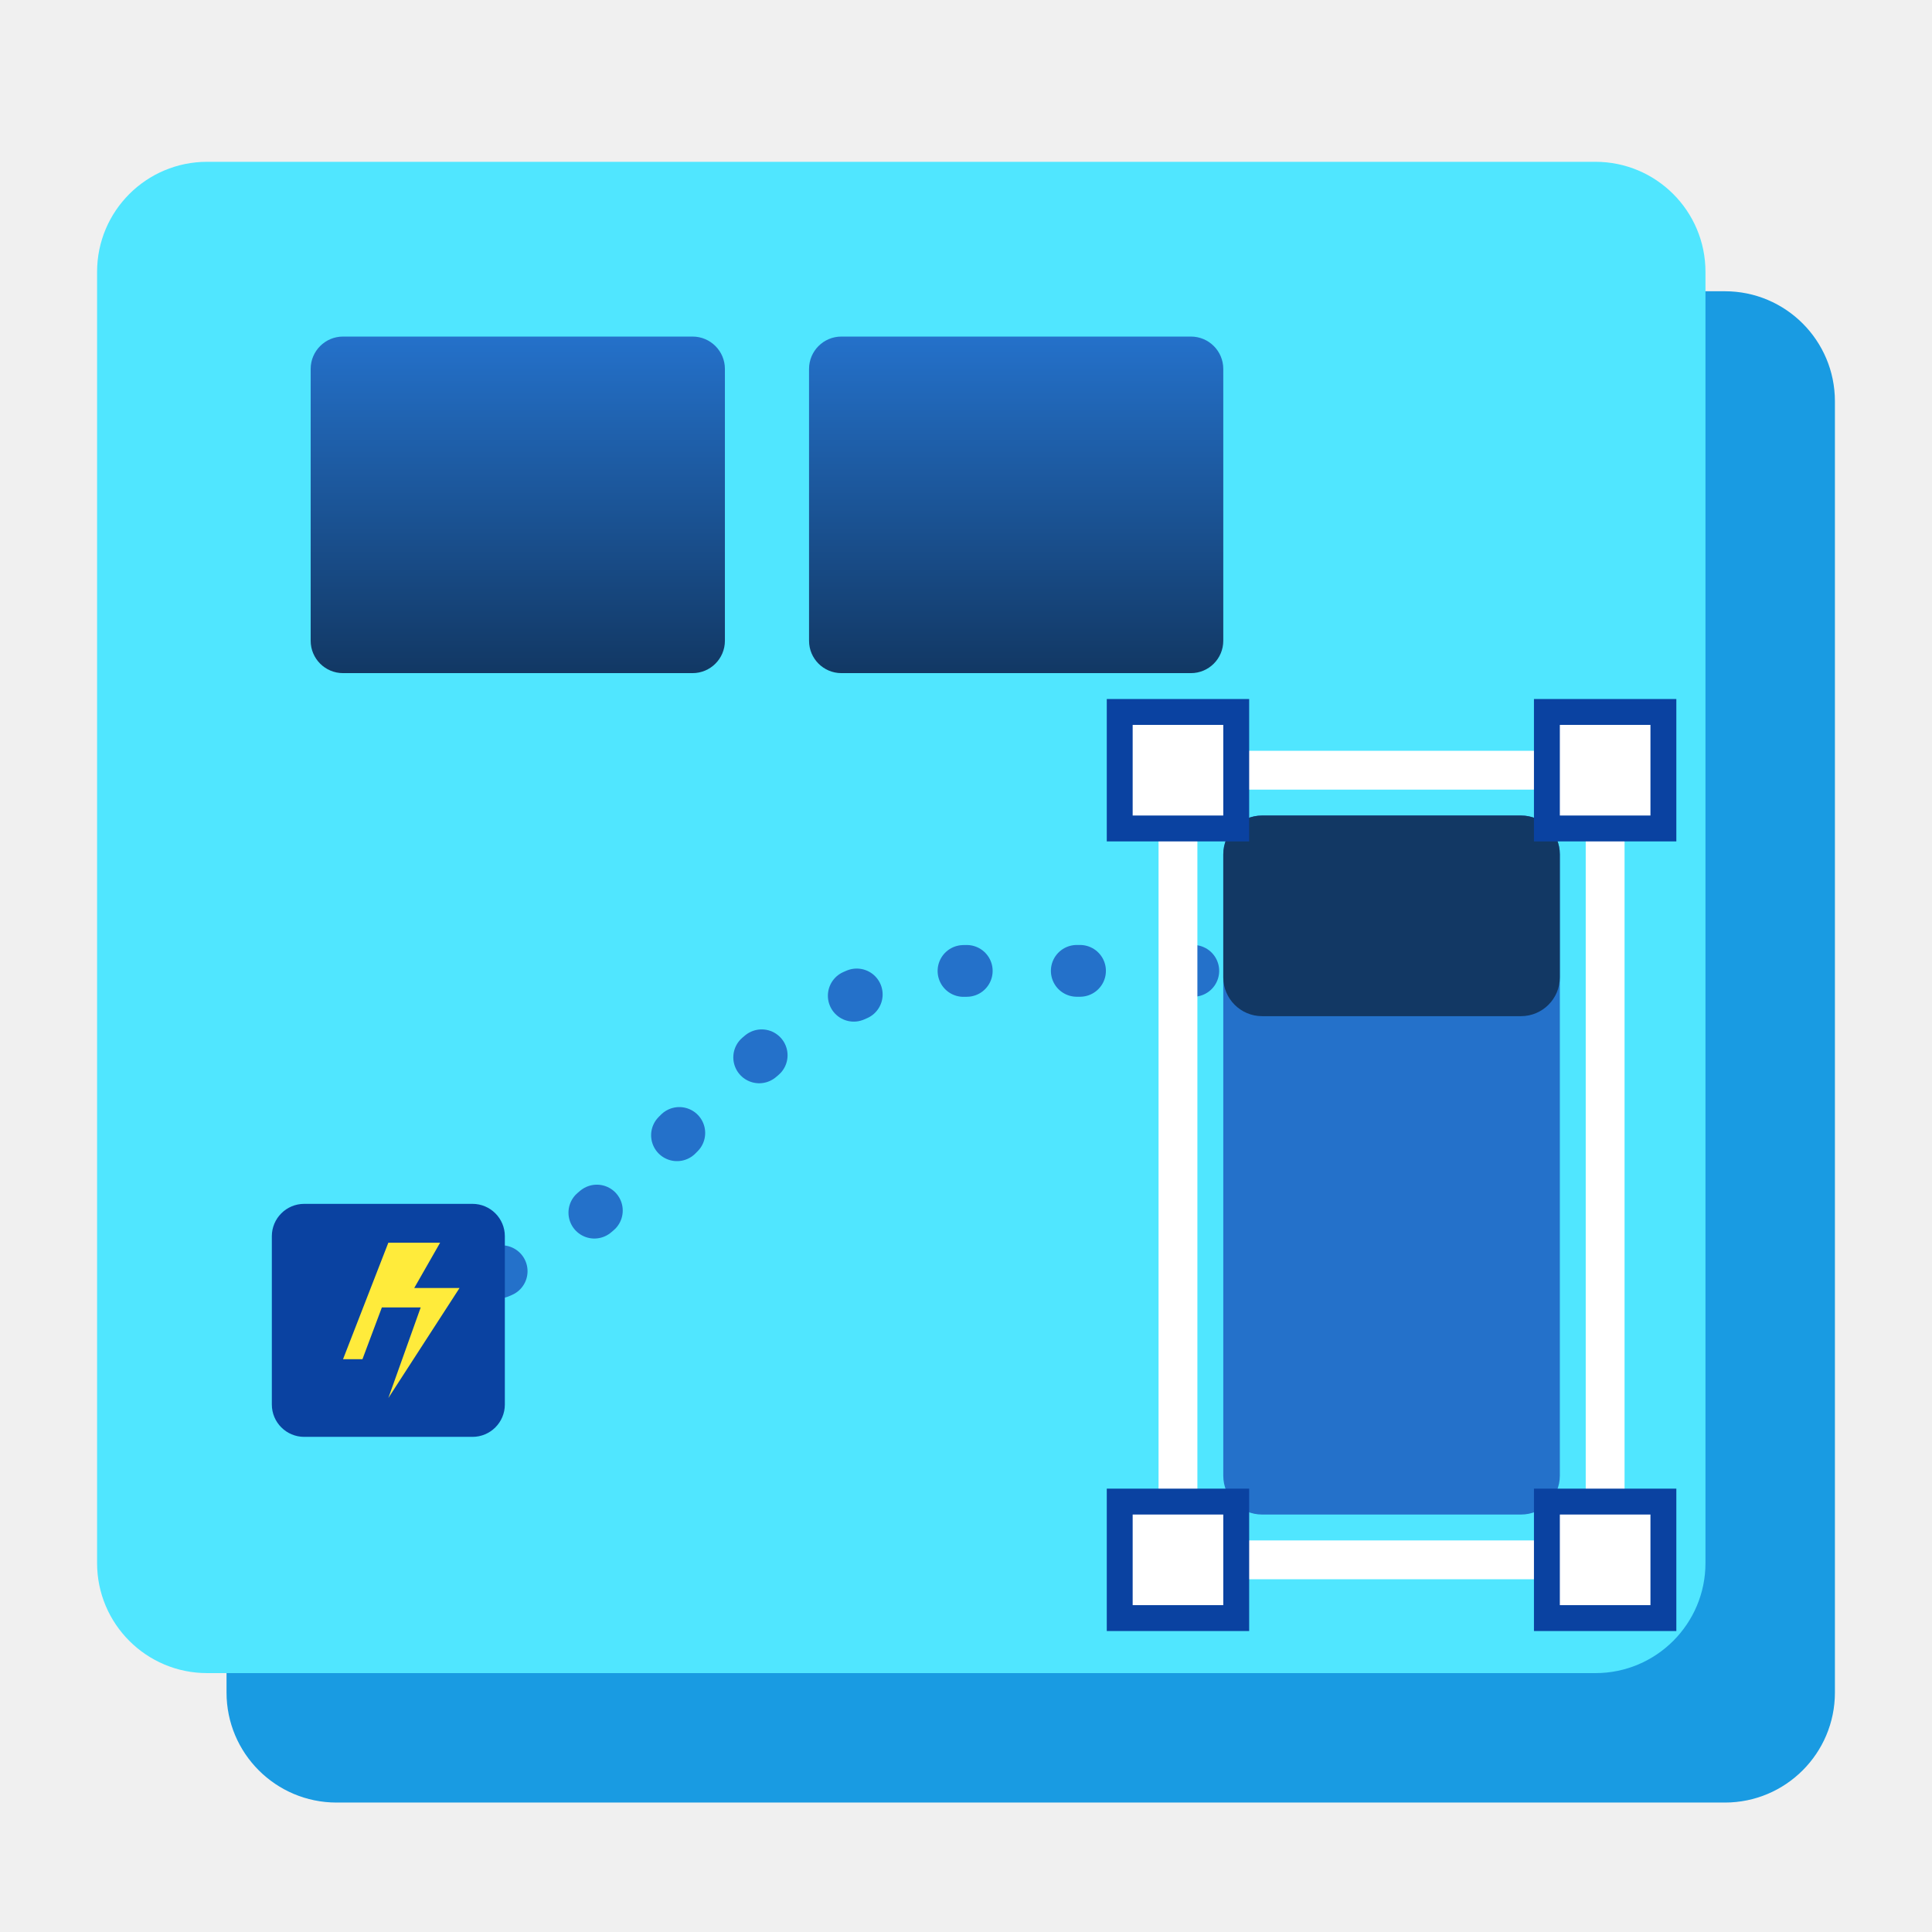
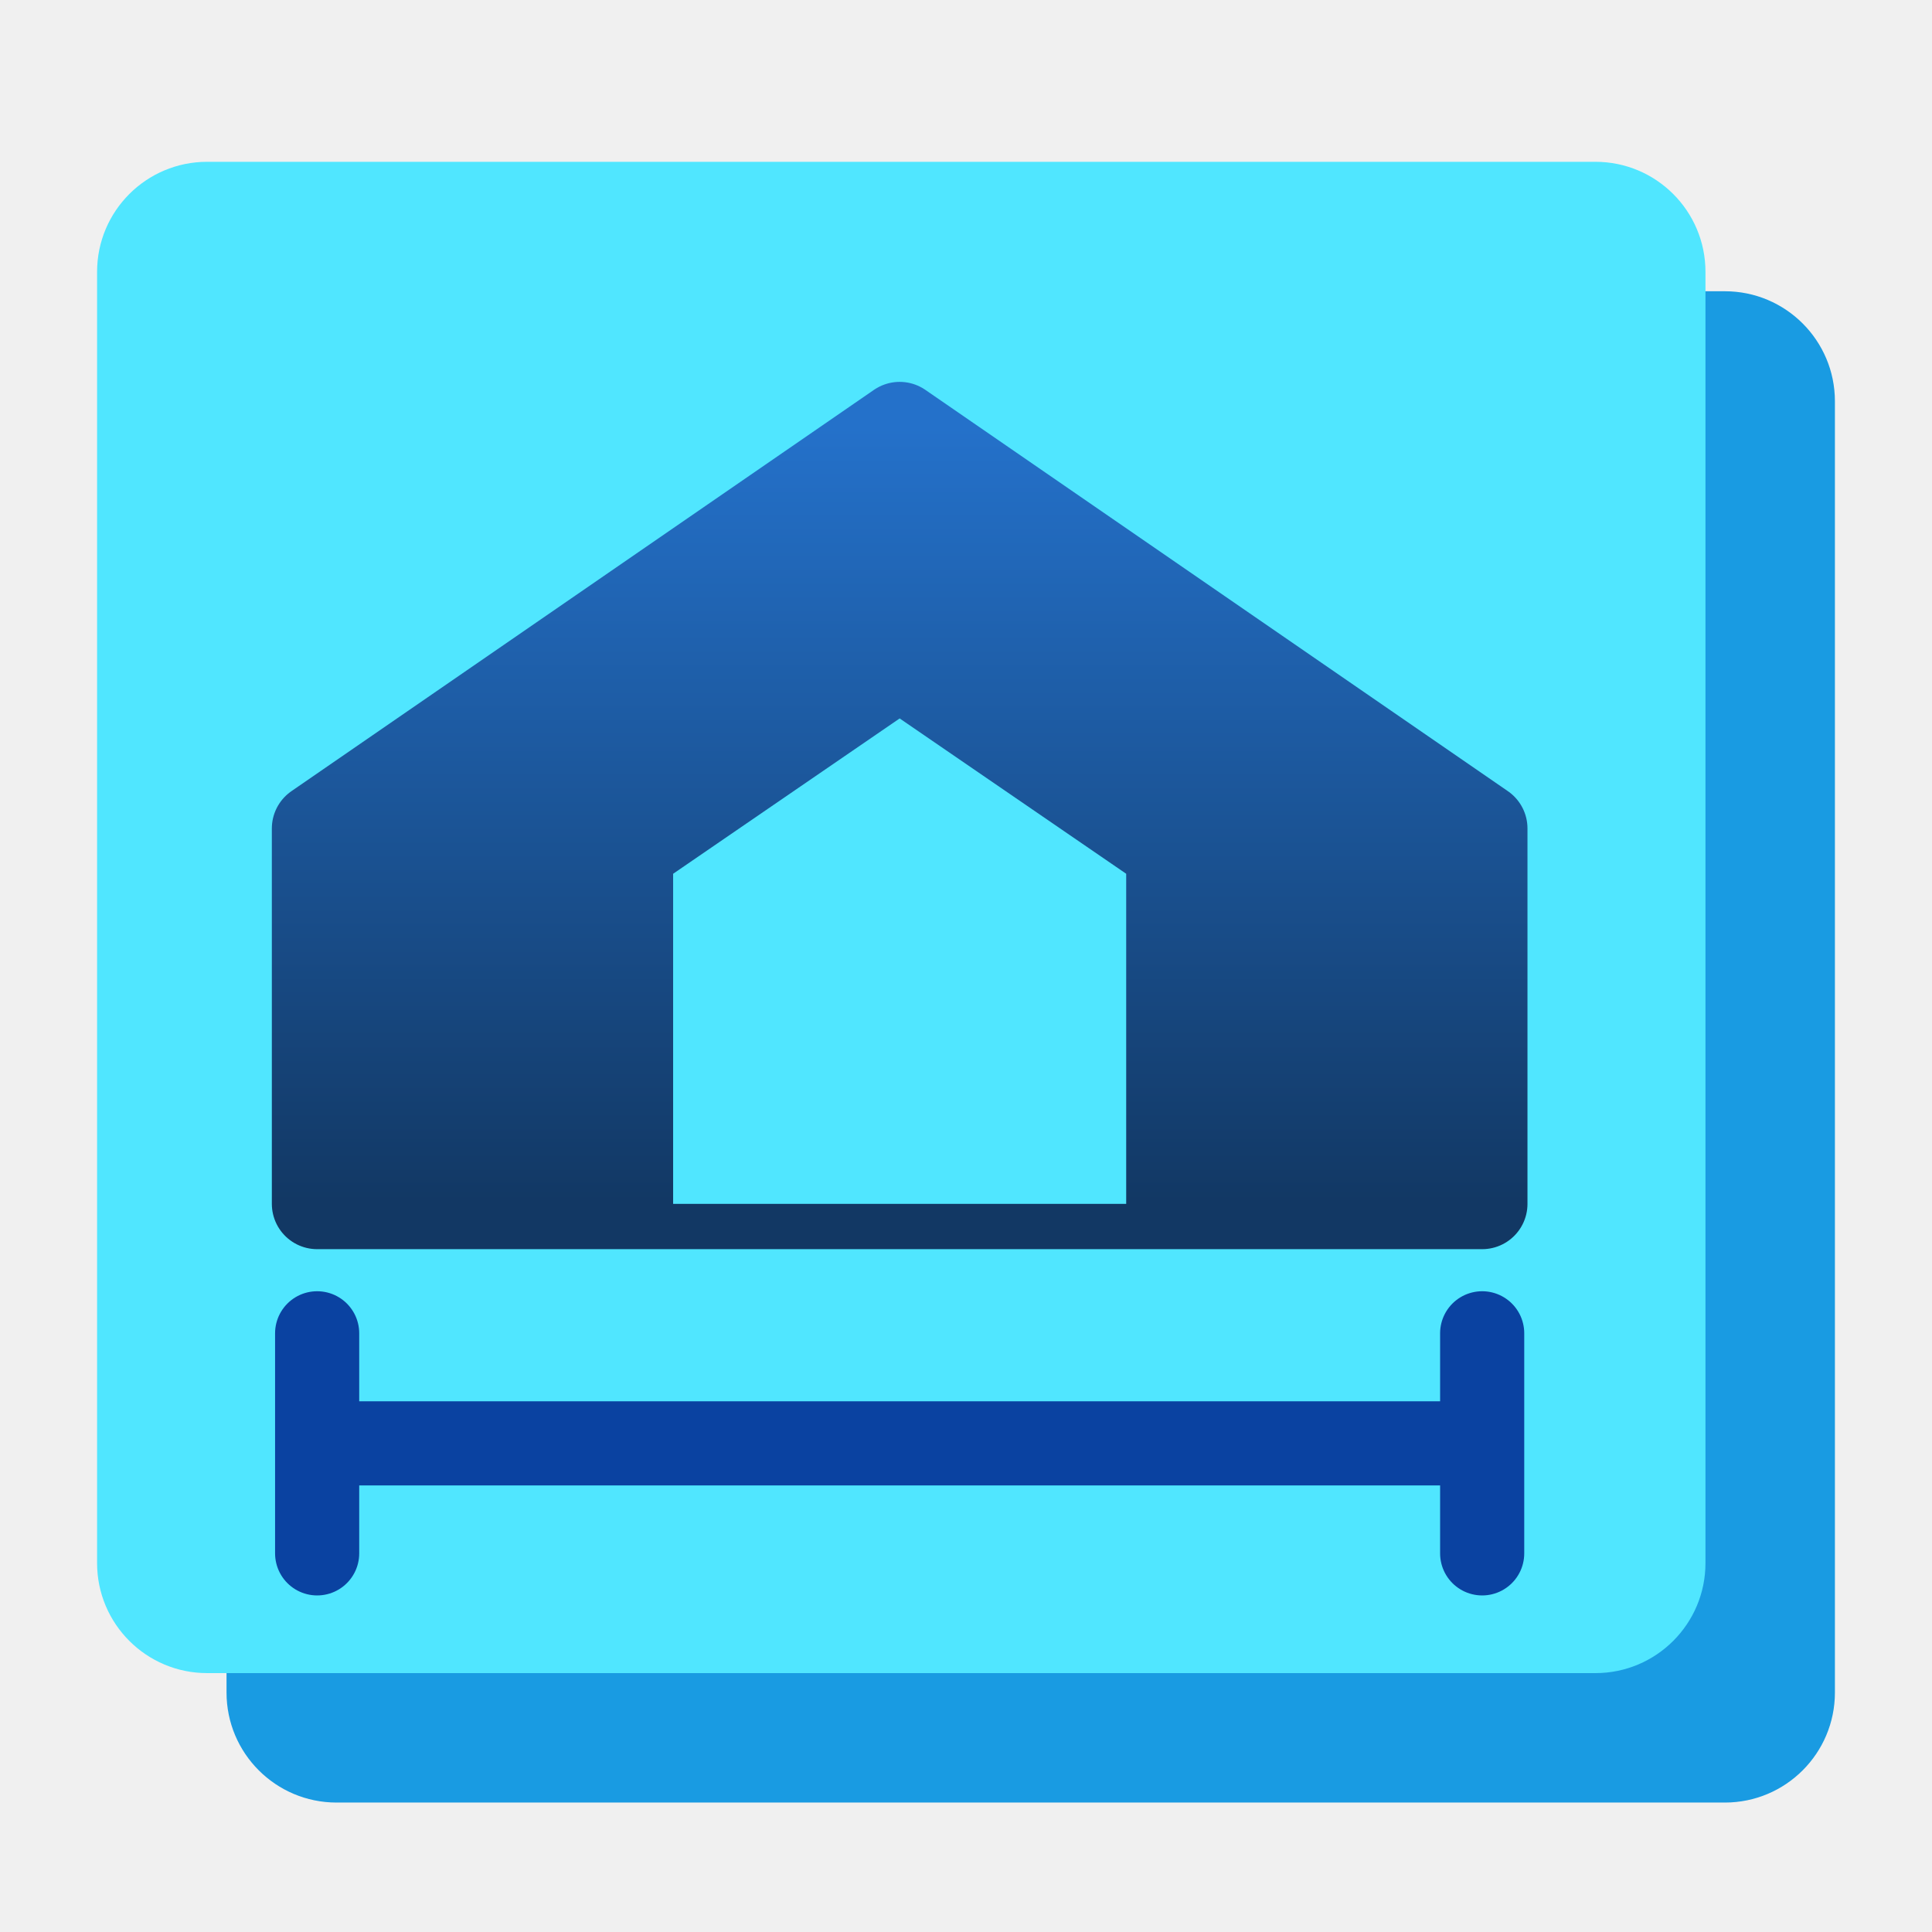
<svg xmlns="http://www.w3.org/2000/svg" width="597" height="597" viewBox="0 0 597 597" fill="none">
  <rect x="70" y="90" width="497" height="467" rx="34" fill="#199BE2" />
  <rect x="30" y="50" width="497" height="467" rx="34" fill="#50E6FF" />
-   <path d="M120 400C200 400 220 300 300 300H372" stroke="#2471CA" stroke-width="16" stroke-linecap="round" stroke-dasharray="1 34" />
-   <rect x="84" y="372" width="72" height="72" rx="10" fill="#0A42A1" />
-   <path d="M120 384L106 420H112L118 404H130L120 432L142 398H128L136 384Z" fill="#FFEB3B" />
-   <rect x="96" y="104" width="128" height="104" rx="10" fill="url(#tent)" />
-   <rect x="250" y="104" width="128" height="104" rx="10" fill="url(#tent)" />
-   <rect x="378" y="252" width="104" height="216" rx="12" fill="#2471CA" />
-   <rect x="378" y="252" width="104" height="62" rx="12" fill="#123864" />
-   <rect x="364" y="238" width="132" height="244" stroke="#FFFFFF" stroke-width="12" />
-   <g fill="#FFFFFF" stroke="#0A42A1" stroke-width="8">
-     <rect x="346" y="220" width="36" height="36" />
-     <rect x="478" y="220" width="36" height="36" />
-     <rect x="346" y="464" width="36" height="36" />
-     <rect x="478" y="464" width="36" height="36" />
-   </g>
+   <path d="M278 132L98 256V372H458V256Z" fill="url(#tent)" stroke="url(#tent)" stroke-width="28" stroke-linejoin="round" />
+   <path d="M278 222L208 270V372H348V270Z" fill="#50E6FF" />
+   <path d="M98 446H458M98 412V480M458 412V480" stroke="#0A42A1" stroke-width="26" stroke-linecap="round" />
  <defs>
-     <linearGradient id="tent" x1="160" y1="104" x2="160" y2="208" gradientUnits="userSpaceOnUse">
+     <linearGradient id="tent" x1="278" y1="132" x2="278" y2="372" gradientUnits="userSpaceOnUse">
      <stop stop-color="#2471CA" />
      <stop offset="1" stop-color="#123864" />
    </linearGradient>
  </defs>
</svg>
